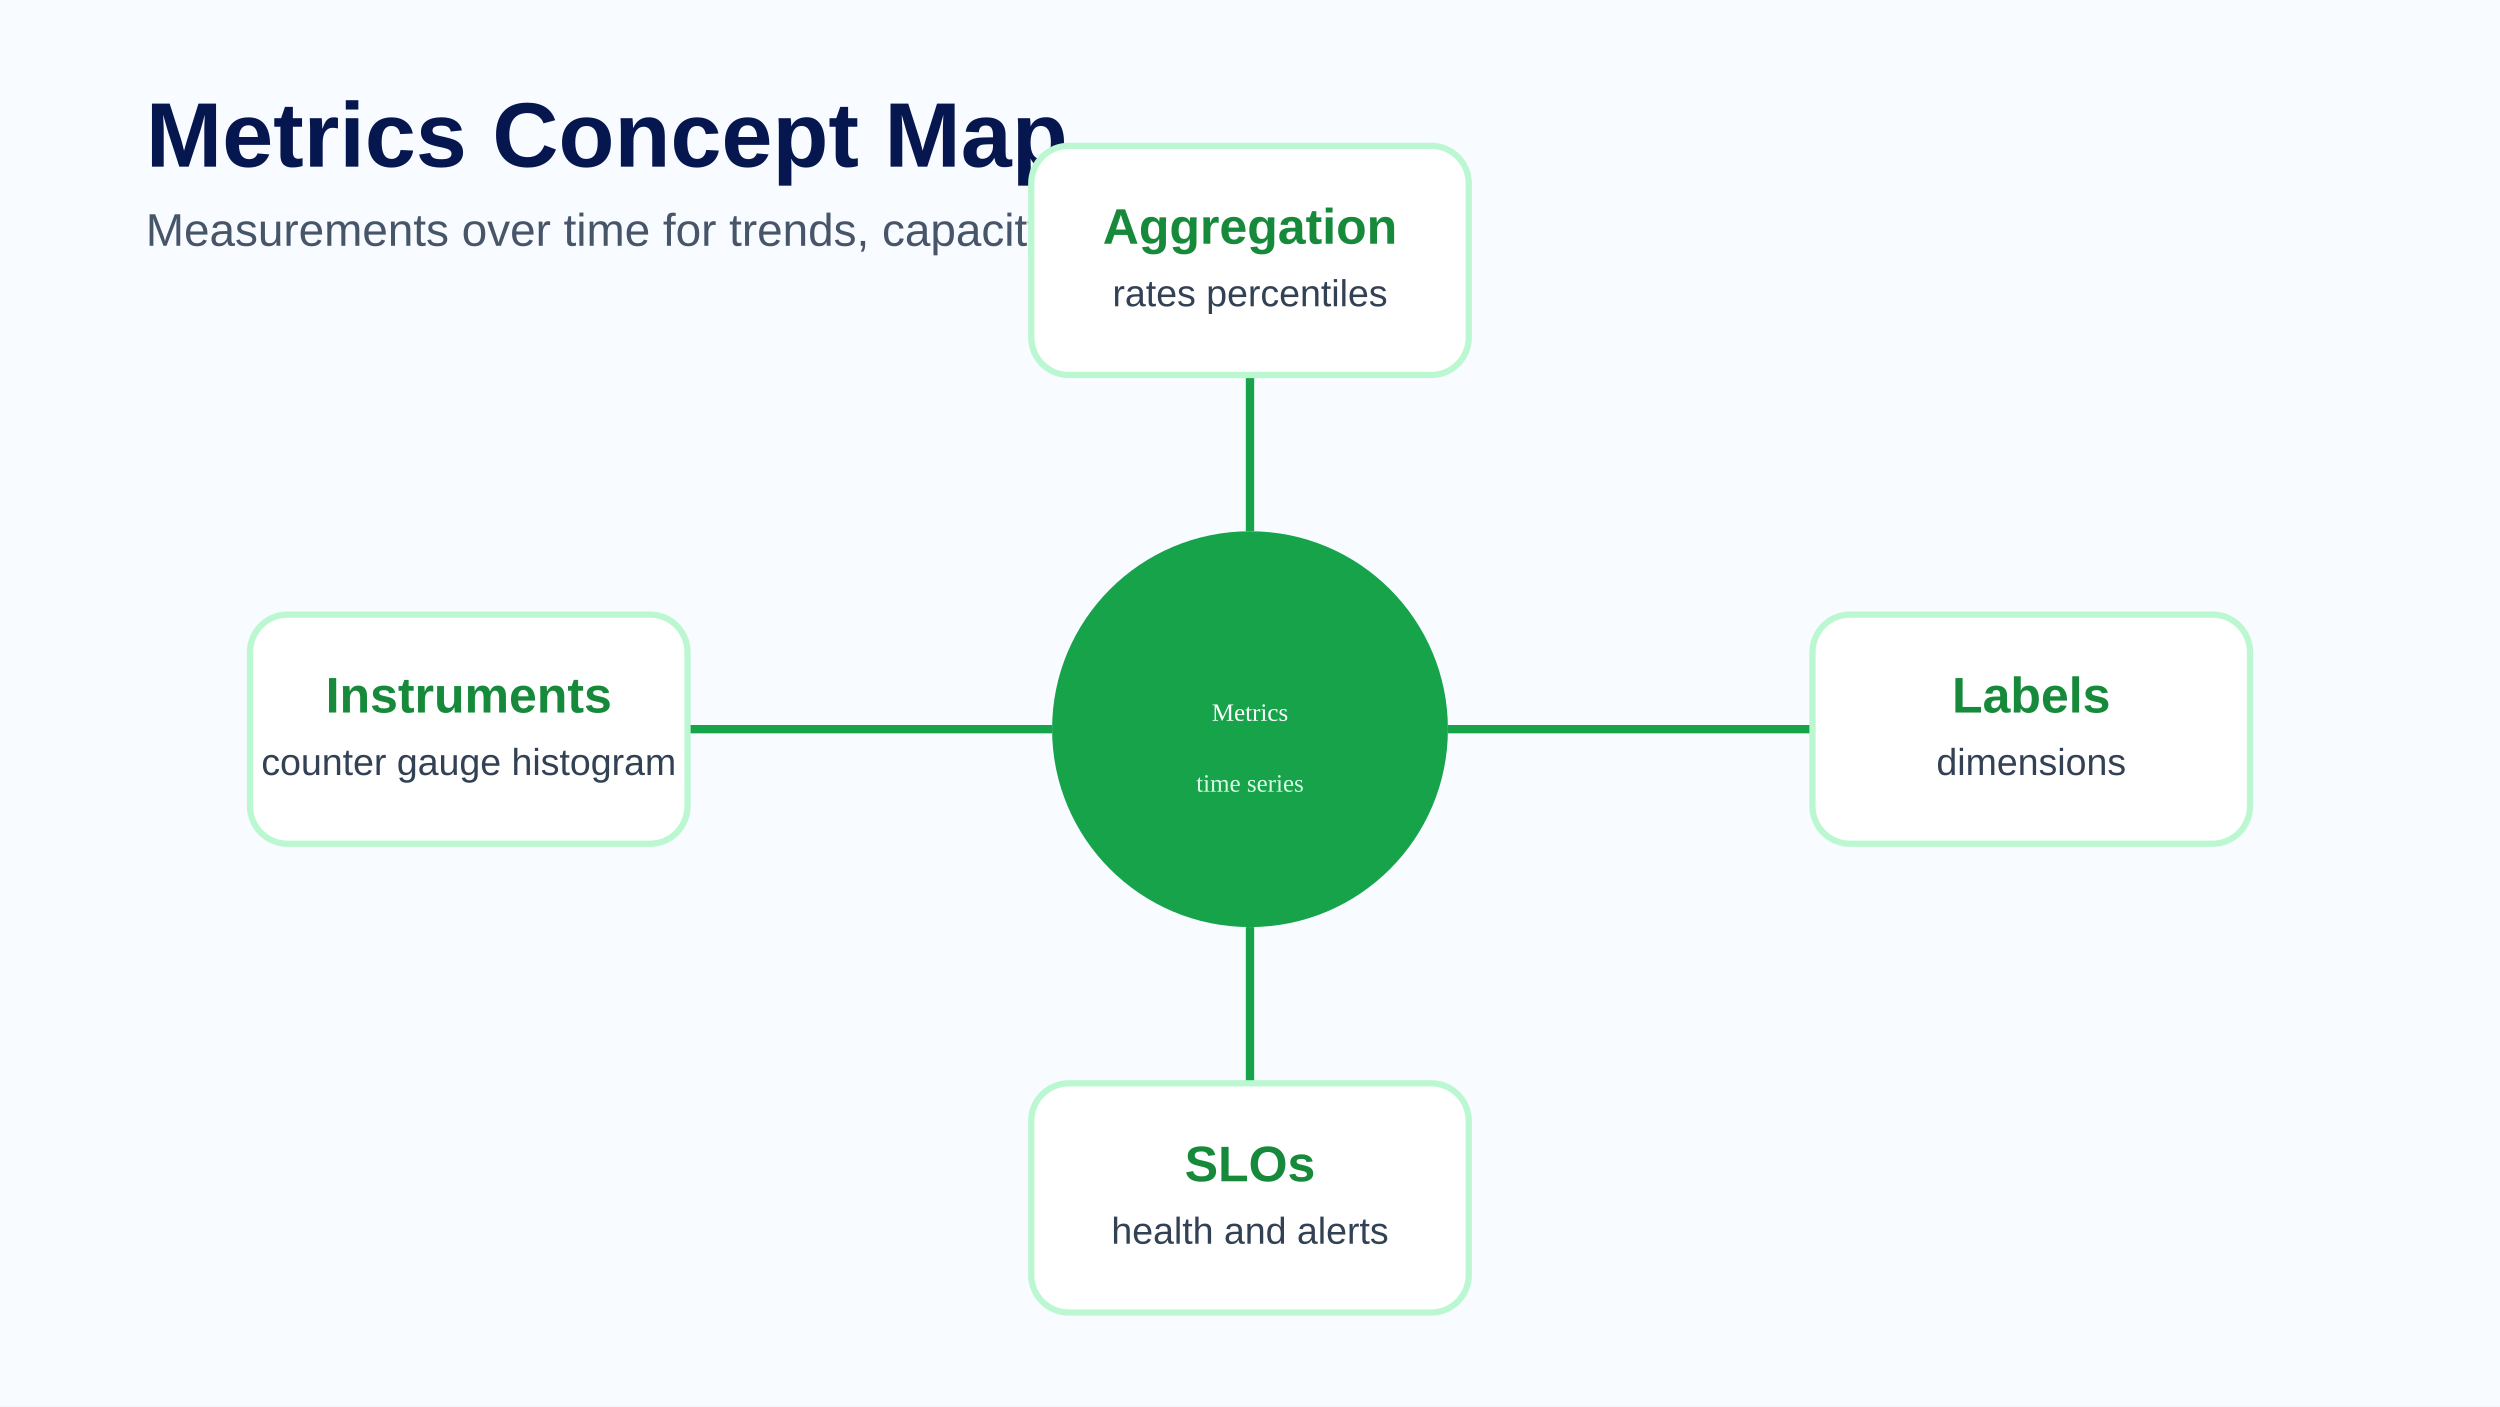
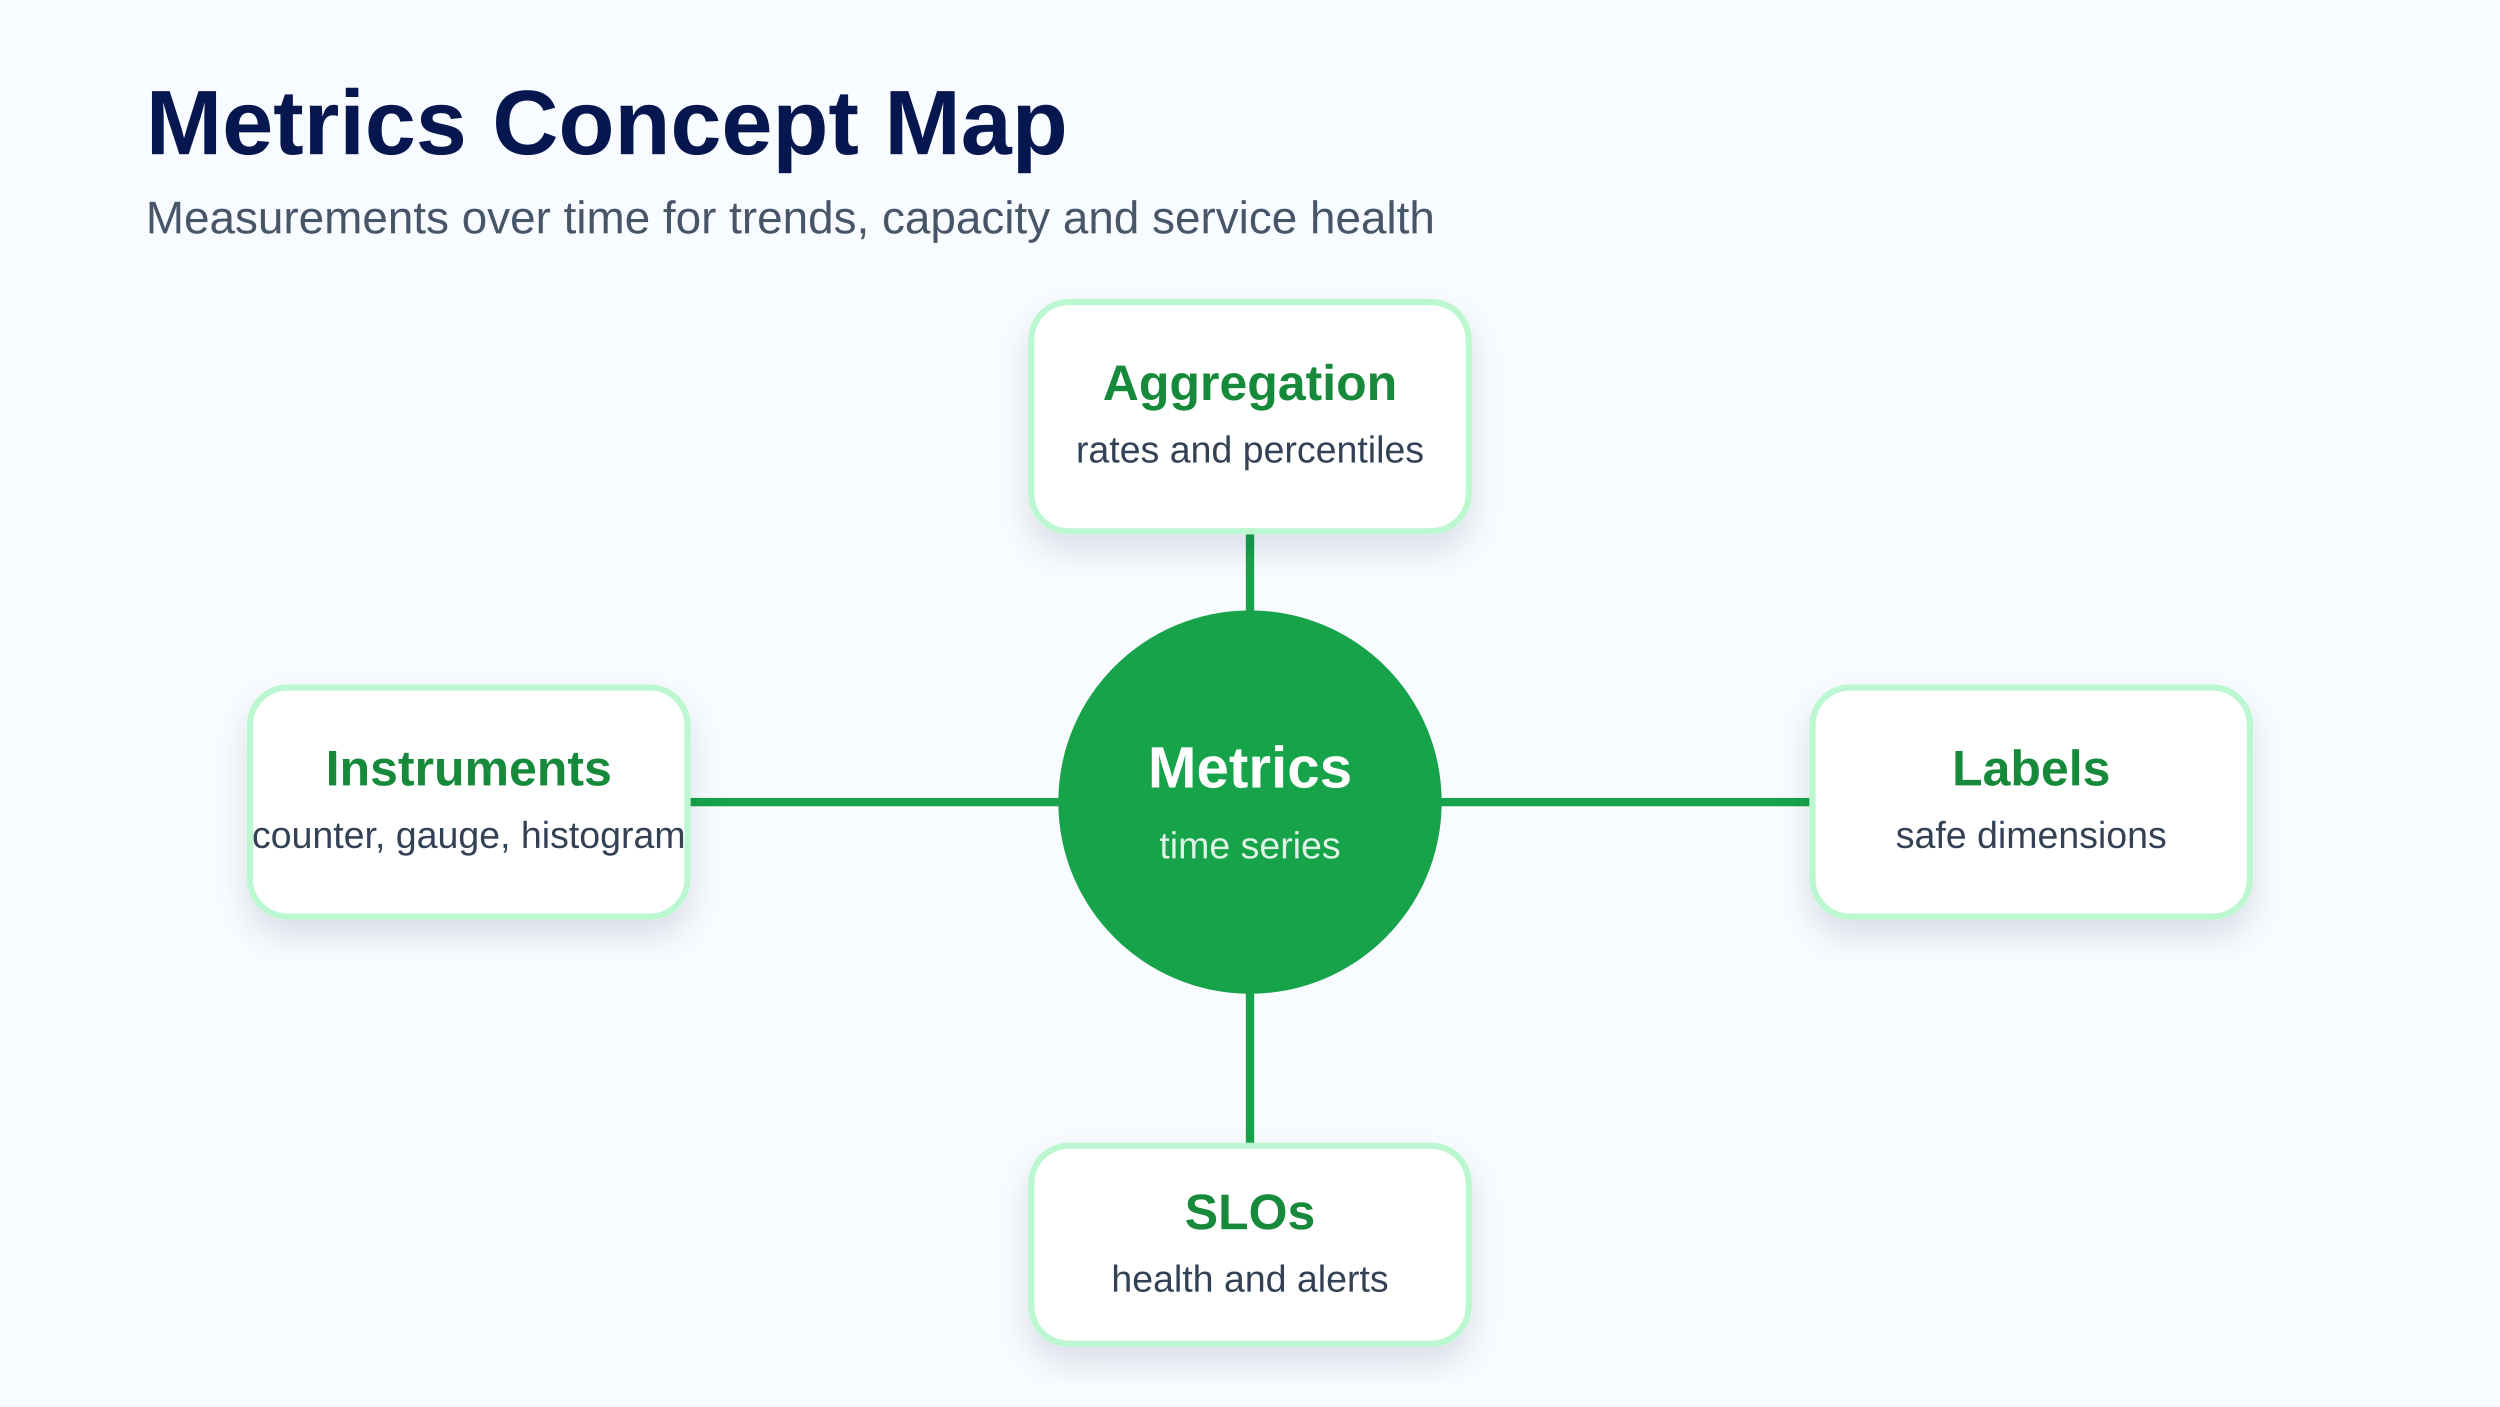
- <svg xmlns="http://www.w3.org/2000/svg" viewBox="0 0 1200 675">
-   <style>.t{font:700 44px Arial;fill:#06164f}.s{font:400 22px Arial;fill:#475569}.h{font:700 24px Arial;fill:#168a3a}.b{font:500 18px Arial;fill:#334155}.c{fill:#fff;stroke:#bbf7d0;stroke-width:3}.l{stroke:#16a34a;stroke-width:4}</style>
+ <svg xmlns="http://www.w3.org/2000/svg" viewBox="0 0 1200 675" role="img" aria-labelledby="title desc">
+   <defs>
+     <filter id="shadow" x="-20%" y="-20%" width="140%" height="140%">
+       <feDropShadow dx="0" dy="8" stdDeviation="8" flood-color="#0f172a" flood-opacity="0.12" />
+     </filter>
+     <style>.t{font:700 44px Arial,sans-serif;fill:#06164f}.s{font:400 22px Arial,sans-serif;fill:#475569}.h{font:700 24px Arial,sans-serif;fill:#168a3a}.b{font:500 18px Arial,sans-serif;fill:#334155}.c{fill:#fff;stroke:#bbf7d0;stroke-width:3;filter:url(#shadow)}.l{stroke:#16a34a;stroke-width:4;stroke-linecap:round}</style>
+   </defs>
  <rect width="1200" height="675" fill="#f8fbff" />
-   <text x="70" y="80" class="t">Metrics Concept Map</text>
-   <text x="70" y="118" class="s">Measurements over time for trends, capacity and service health</text>
-   <circle cx="600" cy="350" r="95" fill="#16a34a" />
-   <text x="600" y="346" text-anchor="middle" font="700 30px Arial" fill="#fff">Metrics</text>
-   <text x="600" y="380" text-anchor="middle" font="500 18px Arial" fill="#dcfce7">time series</text>
-   <line x1="505" y1="350" x2="330" y2="350" class="l" />
-   <line x1="695" y1="350" x2="870" y2="350" class="l" />
-   <line x1="600" y1="255" x2="600" y2="180" class="l" />
-   <line x1="600" y1="445" x2="600" y2="520" class="l" />
-   <rect x="120" y="295" width="210" height="110" rx="18" class="c" />
-   <text x="225" y="342" text-anchor="middle" class="h">Instruments</text>
-   <text x="225" y="372" text-anchor="middle" class="b">counter gauge histogram</text>
-   <rect x="870" y="295" width="210" height="110" rx="18" class="c" />
-   <text x="975" y="342" text-anchor="middle" class="h">Labels</text>
-   <text x="975" y="372" text-anchor="middle" class="b">dimensions</text>
-   <rect x="495" y="70" width="210" height="110" rx="18" class="c" />
-   <text x="600" y="117" text-anchor="middle" class="h">Aggregation</text>
-   <text x="600" y="147" text-anchor="middle" class="b">rates percentiles</text>
-   <rect x="495" y="520" width="210" height="110" rx="18" class="c" />
-   <text x="600" y="567" text-anchor="middle" class="h">SLOs</text>
-   <text x="600" y="597" text-anchor="middle" class="b">health and alerts</text>
+   <text x="70" y="74" class="t">Metrics Concept Map</text>
+   <text x="70" y="112" class="s">Measurements over time for trends, capacity and service health</text>
+   <circle cx="600" cy="385" r="92" fill="#16a34a" />
+   <text x="600" y="378" text-anchor="middle" font-family="Arial,sans-serif" font-size="28" font-weight="700" fill="#fff">Metrics</text>
+   <text x="600" y="412" text-anchor="middle" font-family="Arial,sans-serif" font-size="18" font-weight="500" fill="#fff" opacity="0.86">time series</text>
+   <line x1="508" y1="385" x2="330" y2="385" class="l" />
+   <line x1="692" y1="385" x2="870" y2="385" class="l" />
+   <line x1="600" y1="293" x2="600" y2="210" class="l" />
+   <line x1="600" y1="477" x2="600" y2="550" class="l" />
+   <rect x="120" y="330" width="210" height="110" rx="18" class="c" />
+   <text x="225" y="377" text-anchor="middle" class="h">Instruments</text>
+   <text x="225" y="407" text-anchor="middle" class="b">counter, gauge, histogram</text>
+   <rect x="495" y="145" width="210" height="110" rx="18" class="c" />
+   <text x="600" y="192" text-anchor="middle" class="h">Aggregation</text>
+   <text x="600" y="222" text-anchor="middle" class="b">rates and percentiles</text>
+   <rect x="870" y="330" width="210" height="110" rx="18" class="c" />
+   <text x="975" y="377" text-anchor="middle" class="h">Labels</text>
+   <text x="975" y="407" text-anchor="middle" class="b">safe dimensions</text>
+   <rect x="495" y="550" width="210" height="95" rx="18" class="c" />
+   <text x="600" y="590" text-anchor="middle" class="h">SLOs</text>
+   <text x="600" y="620" text-anchor="middle" class="b">health and alerts</text>
</svg>
